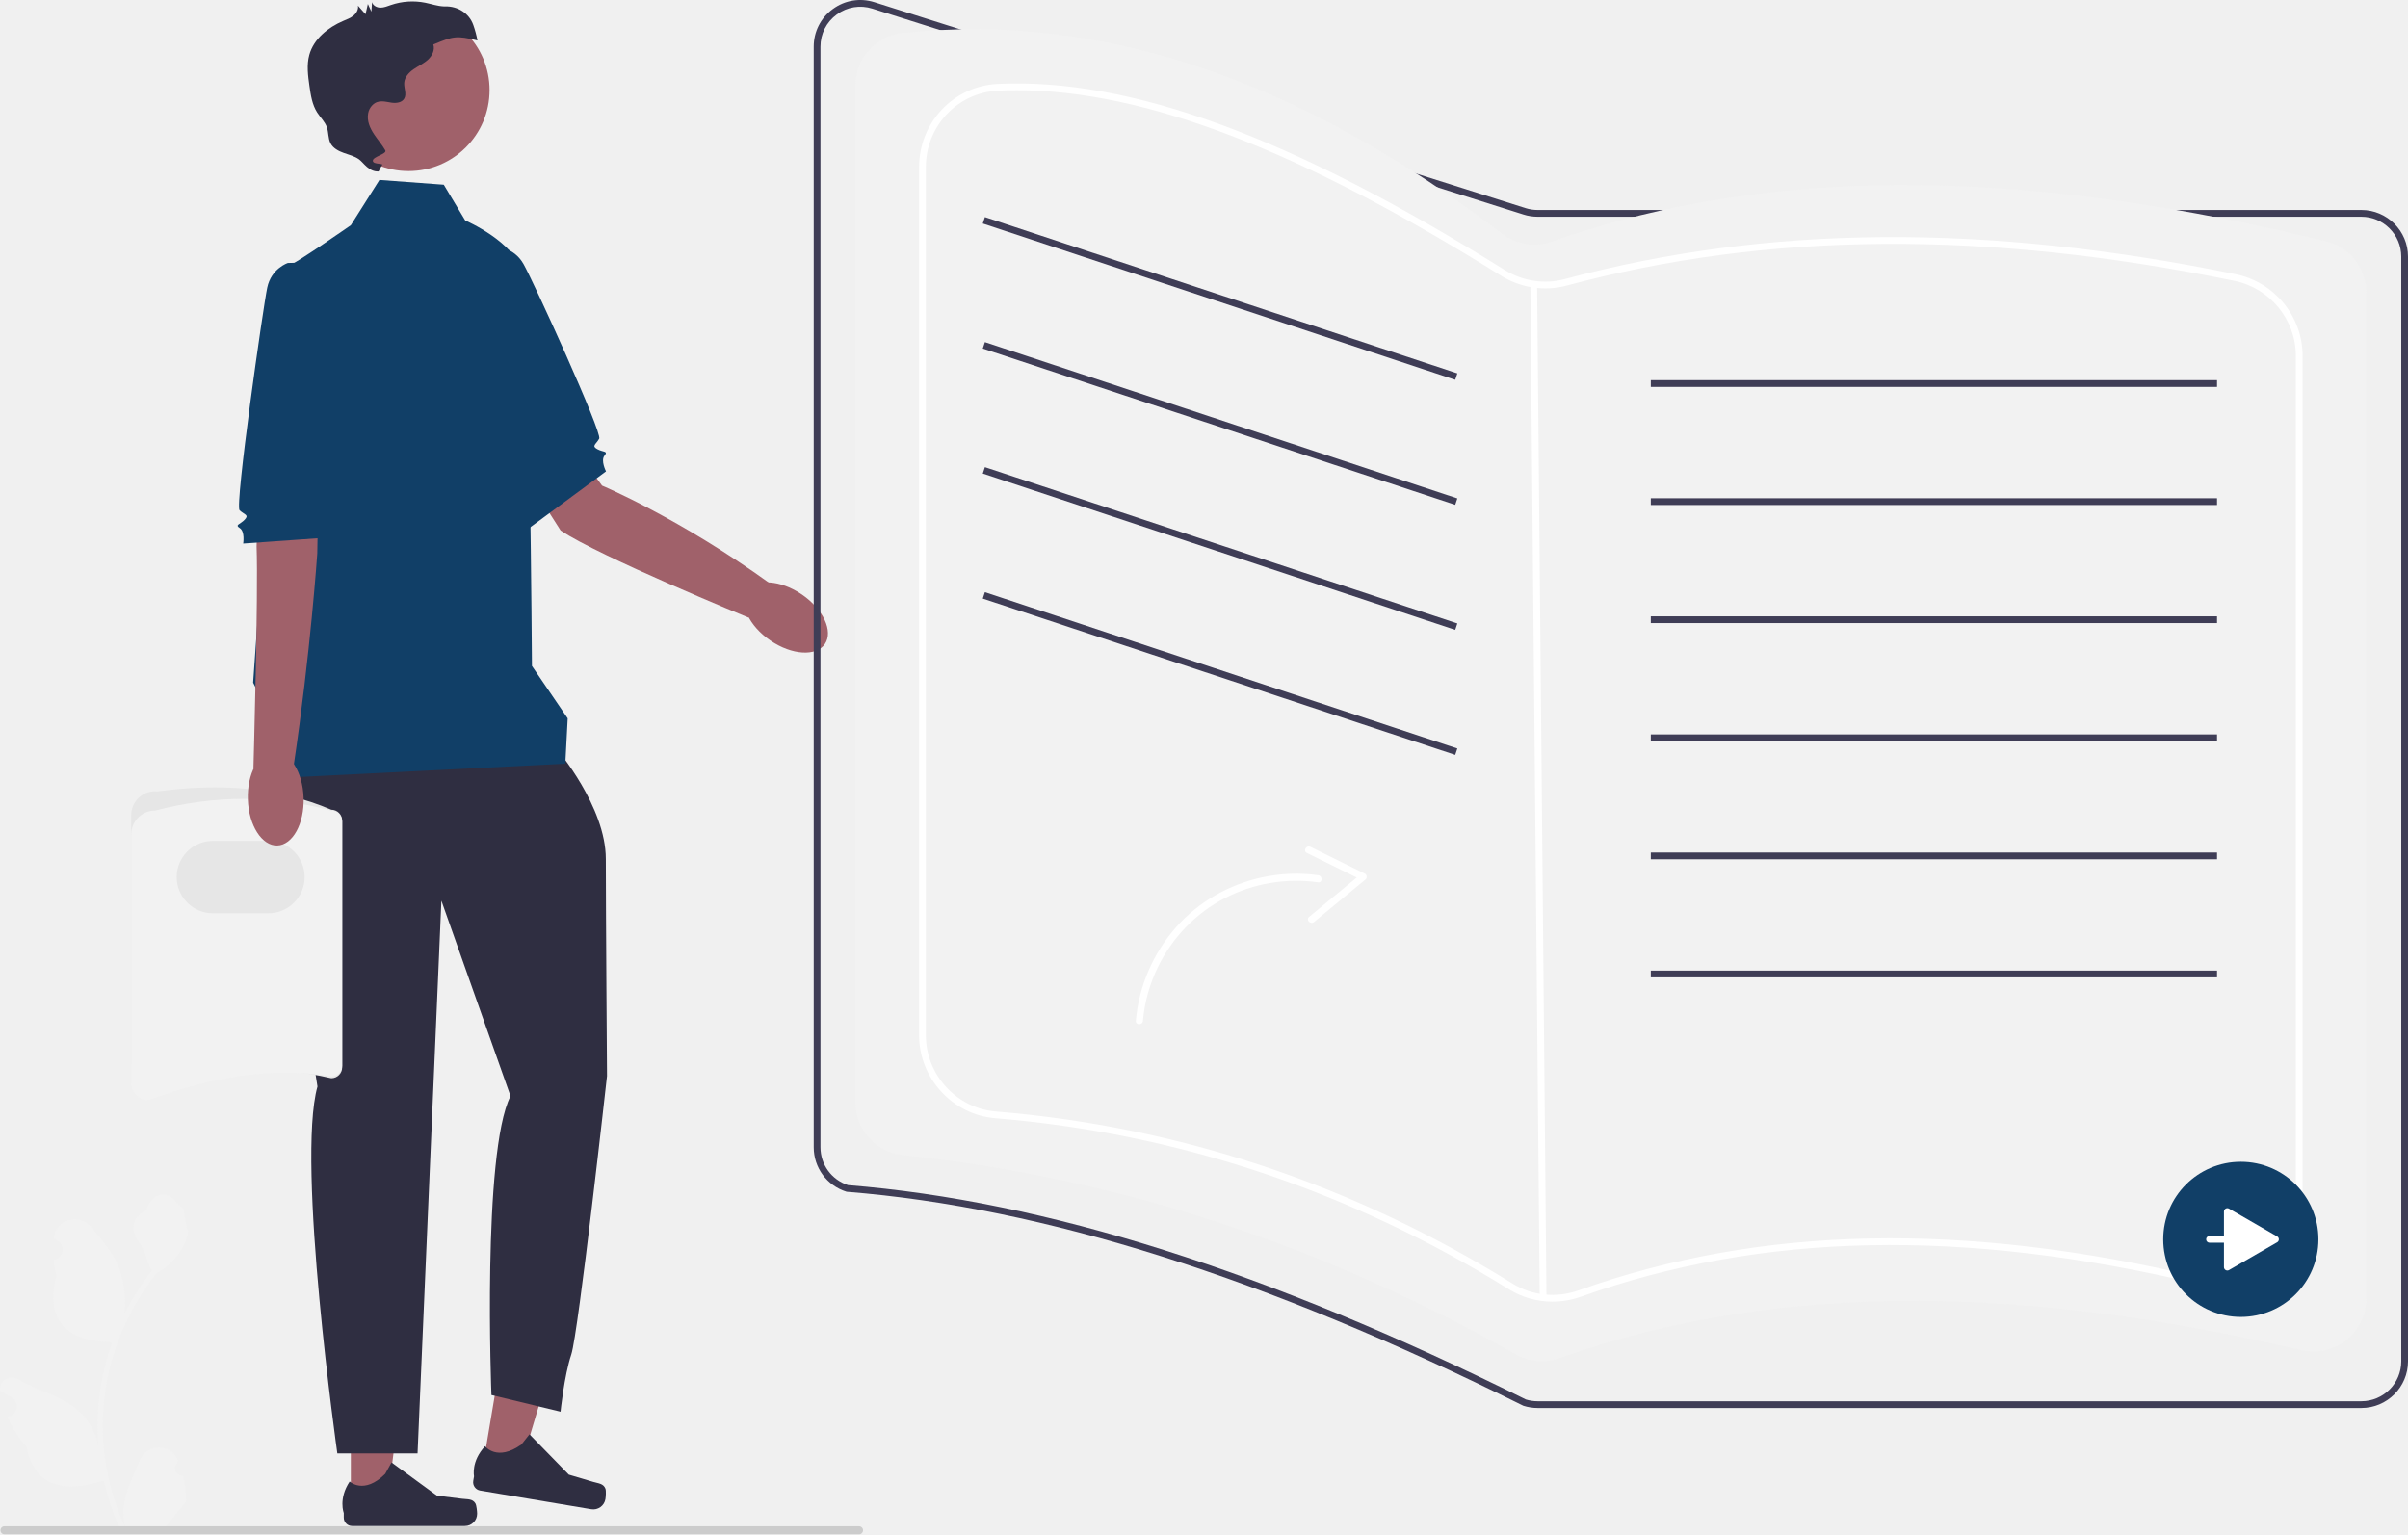
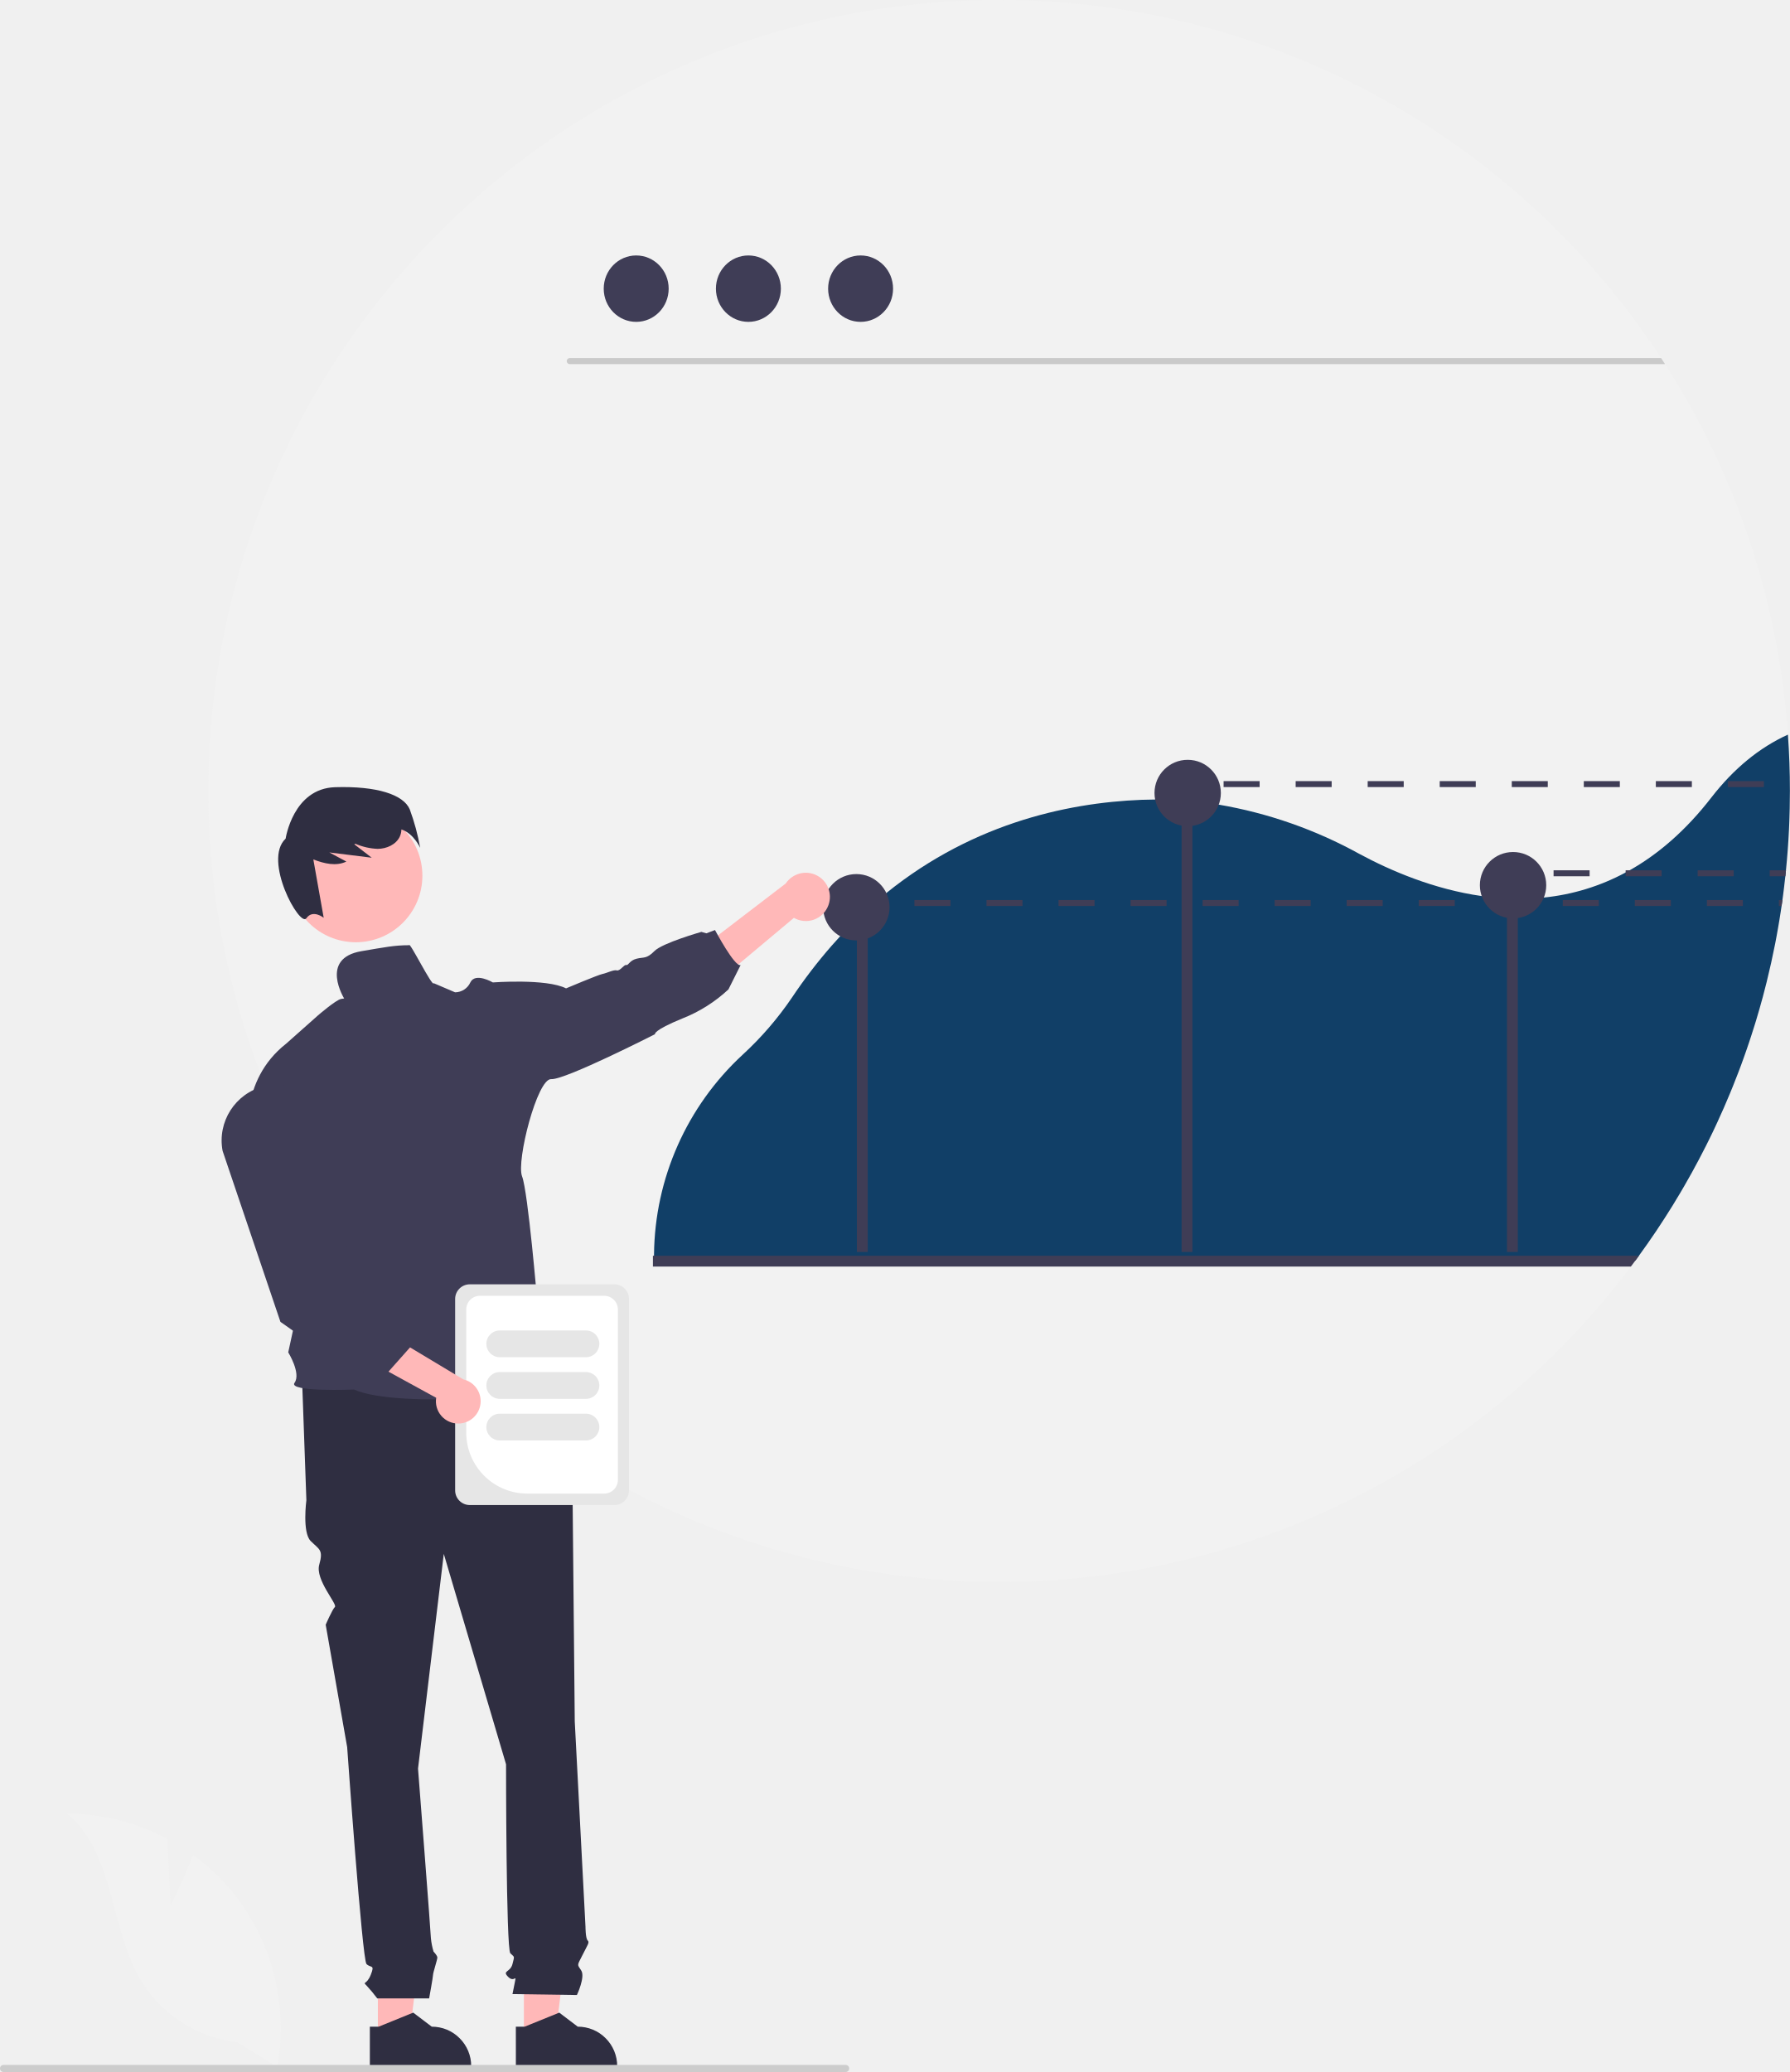
- <svg xmlns="http://www.w3.org/2000/svg" width="713.742" height="454.878" viewBox="0 0 713.742 454.878">
-   <path d="M151.455,107.121l26.994,36.849s23.015,9.678,49.913,29.109l-6.439,10.051s-44.397-18.18-55.759-25.861l-20.747-32.525,6.038-17.623Z" fill="#a0616a" />
-   <ellipse cx="233.007" cy="183.071" rx="8.267" ry="13.924" transform="translate(-49.60553 272.1628) rotate(-55.65347)" fill="#a0616a" />
-   <path d="M138.261,75.664l8.834-2.506s5.142,.01,8.043,5.061c2.901,5.051,23.441,50.085,22.468,51.829-.974,1.745-2.333,2.13-.588,3.104,1.745,.974,3.342,.48,2.153,1.939s.454,4.664,.454,4.664l-22.66,16.719-18.703-80.809Z" fill="#113f67" />
-   <polygon points="103.988 445.968 114.765 445.967 119.892 404.397 103.986 404.398 103.988 445.968" fill="#a0616a" />
-   <path d="M140.912,445.724h0c.336,.565,.513,2.389,.513,3.046h0c0,2.02-1.638,3.658-3.658,3.658h-33.376c-1.378,0-2.495-1.117-2.495-2.495v-1.39s-1.651-4.176,1.748-9.324c0,0,4.225,4.031,10.538-2.282l1.862-3.373,13.476,9.855,7.469,.919c1.634,.201,3.083-.031,3.924,1.385Z" fill="#2f2e41" />
-   <polygon points="142.995 435.466 153.623 437.25 165.566 397.104 149.88 394.47 142.995 435.466" fill="#a0616a" />
-   <path d="M179.449,441.342h0c.237,.613,.11,2.441,.001,3.089h0c-.335,1.992-2.221,3.336-4.213,3.001l-32.915-5.53c-1.359-.228-2.276-1.515-2.047-2.874l.23-1.37s-.936-4.392,3.269-8.905c0,0,3.499,4.675,10.77-.505l2.395-3.017,11.657,11.952,7.214,2.144c1.578,.469,3.046,.48,3.64,2.015Z" fill="#2f2e41" />
-   <path d="M165.087,222.162s14.48,16.952,14.48,32.492,.353,64.355,.353,64.355c0,0-8.476,76.207-10.595,82.564-2.119,6.357-3.179,16.952-3.179,16.952l-20.484-4.944s-2.825-71.693,5.651-88.645l-20.484-57.92-7.063,163.87h-23.779s-12.244-86.173-5.887-108.776c0,0-14.127-86.173-10.595-91.118,3.532-4.944,81.582-8.829,81.582-8.829Z" fill="#2f2e41" />
-   <path d="M112.465,53.348l19.071,1.413,6.357,10.595s14.833,6.357,16.952,15.539c2.119,9.182,2.825,116.546,2.825,116.546l10.595,15.539-.706,13.42-84.76,4.238v-12.903l-7.77-15.35s8.476-122.903,10.595-123.609c2.119-.706,18.365-12.008,18.365-12.008l8.476-13.42Z" fill="#113f67" />
-   <circle cx="121.096" cy="26.704" r="24.015" fill="#a0616a" />
-   <path d="M140.279,7.387c-1.222-3.466-4.612-5.568-8.286-5.486-.156,.003-.311,.002-.465-.004-1.85-.076-3.626-.708-5.44-1.078-3.381-.691-6.947-.46-10.21,.662-1.014,.349-2.03,.787-3.103,.788-1.073,0-2.241-.588-2.503-1.628-.062,.942-.124,1.884-.186,2.826-.349-.762-.698-1.525-1.047-2.287l-.699,3.04-2.24-2.541c.2,1.12-.453,2.249-1.337,2.965-.884,.716-1.976,1.112-3.022,1.558-4.517,1.925-8.758,5.334-10.06,10.069-.822,2.991-.392,6.166,.044,9.237,.385,2.715,.804,5.524,2.28,7.836,.946,1.482,2.31,2.729,2.886,4.39,.537,1.548,.334,3.321,1.098,4.771,.767,1.456,2.351,2.28,3.901,2.833,1.55,.553,3.198,.945,4.533,1.908,1.335,.963,2.884,3.737,5.793,3.588l.939-1.764c.966-.787-2.608-.163-2.645-1.408-.037-1.245,4.3-2.014,3.685-3.098-.943-1.661-2.218-3.107-3.28-4.695-1.242-1.857-2.219-4.026-1.791-6.292,.167-.882,.579-1.714,1.208-2.355,1.812-1.846,3.832-1.035,5.795-.771,1.353,.182,2.969-.028,3.672-1.199,.822-1.37-.094-3.112,.018-4.705,.119-1.688,1.398-3.073,2.79-4.035,1.392-.963,2.973-1.664,4.225-2.802,1.252-1.139,2.144-2.917,1.598-4.519,5.936-2.471,6.845-2.705,13.096-1.198-.298-1.563-.715-3.103-1.244-4.604Z" fill="#2f2e41" />
-   <g>
-     <path d="M38.894,314.543v-72.895c0-1.999,.852-3.913,2.338-5.25,1.486-1.337,3.478-1.984,5.467-1.775,18.422-2.478,35.773-1.3,51.498,5.43,1.781,0,3.23,1.449,3.23,3.23v73.15c0,1.781-1.449,3.23-3.23,3.23-17.309-4.06-35.566-3.003-54.183,0-2.823,0-5.12-2.297-5.12-5.12Z" fill="#e6e6e6" />
-     <path d="M38.894,321.032v-73.666c0-3.895,3.169-7.064,7.064-7.064,17.616-4.609,35.029-4.617,52.238,0,1.781,0,3.23,1.449,3.23,3.23v72.401c0,1.778-1.445,3.226-3.222,3.23-16.968-2.952-35.145-.077-54.191,6.988-2.823,0-5.12-2.297-5.12-5.12Z" fill="#f2f2f2" />
-     <path d="M79.572,270.745h-16.473c-5.916,0-10.729-4.812-10.729-10.729s4.813-10.729,10.729-10.729h16.473c5.917,0,10.729,4.813,10.729,10.729s-4.813,10.729-10.729,10.729Z" fill="#e6e6e6" />
-   </g>
-   <path d="M94.67,126.057l-.63,38.032s-2.012,29.64-7.01,62.996l-11.912,.76s1.466-52.081,.932-65.785l.842-30.438,17.778-5.565Z" fill="#a0616a" />
-   <ellipse cx="81.726" cy="236.743" rx="8.267" ry="13.924" transform="translate(-7.99527 2.91297) rotate(-1.94678)" fill="#a0616a" />
-   <path d="M94.485,77.637l-9.176,.334s-4.89,1.592-6.096,7.29c-1.206,5.698-9.66,64.671-8.197,66.031,1.463,1.36,2.875,1.309,1.515,2.772-1.36,1.463-3.032,1.485-1.452,2.507,1.58,1.022,1.003,4.577,1.003,4.577l25.38-1.798-2.976-81.714Z" fill="#113f67" />
-   <path d="M699.916,417.428h-244.152c-1.417,0-2.819-.217-4.169-.644l-.144-.058c-76.45-37.994-141.996-58.73-200.383-63.396l-.222-.044c-5.776-1.827-9.656-7.125-9.656-13.183V13.838c0-4.455,2.062-8.521,5.655-11.153,3.594-2.633,8.091-3.372,12.341-2.029l193.012,61.05c1.156,.366,2.356,.551,3.566,.551h244.152c7.624,0,13.826,6.203,13.826,13.826V403.602c0,7.624-6.202,13.826-13.826,13.826Zm-247.646-2.527c1.133,.35,2.308,.527,3.494,.527h244.152c6.521,0,11.826-5.305,11.826-11.826V76.083c0-6.521-5.305-11.826-11.826-11.826h-244.152c-1.416,0-2.818-.216-4.169-.644L258.582,2.563c-3.634-1.15-7.481-.517-10.555,1.735-3.074,2.252-4.837,5.729-4.837,9.54V340.105c0,5.145,3.271,9.647,8.154,11.242,58.599,4.703,124.326,25.492,200.926,63.554Z" fill="#3f3d56" />
-   <path d="M462.284,402.612c66.57-23.557,140.836-20.853,219.732-2.349,9.904,2.323,19.4-5.135,19.4-15.308V86.842c0-7.239-4.935-13.569-11.968-15.289-83.229-20.353-160.969-24.097-229.479,.088-5.019,1.772-10.59,.812-14.825-2.412C387.413,25.282,328.329,3.248,267.48,9.79c-7.96,.856-13.964,7.64-13.964,15.646V326.801c0,8.069,6.105,14.816,14.131,15.651,65.494,6.812,125.676,27.456,181.645,59.07,3.963,2.238,8.701,2.609,12.992,1.091Z" fill="#f2f2f2" />
-   <path d="M460.146,385.895c-4.534,0-8.999-1.246-12.934-3.689-47.004-29.192-98.215-46.246-152.208-50.688-12.658-1.042-22.574-11.839-22.574-24.581V49.522c0-13.212,10.246-24.038,23.327-24.646,39.311-1.833,87.042,15.698,150.205,55.15,5.343,3.336,11.84,4.327,17.826,2.722,60.028-16.113,125.098-16.584,198.932-1.439,11.462,2.352,19.782,12.525,19.782,24.192v251.261c0,7.582-3.41,14.625-9.356,19.321-5.99,4.731-13.698,6.428-21.147,4.654-69.846-16.624-129.822-15.423-183.359,3.675h0c-2.78,.992-5.651,1.482-8.493,1.482ZM301.369,26.748c-1.861,0-3.696,.042-5.519,.127-12.011,.558-21.419,10.506-21.419,22.647V306.937c0,11.709,9.109,21.631,20.738,22.587,54.312,4.469,105.822,21.621,153.099,50.982,5.882,3.654,13.063,4.391,19.7,2.023l.336,.941-.336-.941c53.911-19.232,114.26-20.455,184.494-3.737,6.851,1.63,13.938,.072,19.445-4.278,5.463-4.315,8.596-10.785,8.596-17.752V105.501c0-10.721-7.647-20.071-18.185-22.233-73.521-15.082-138.291-14.62-198.011,1.412-6.522,1.749-13.593,.672-19.404-2.957-59.858-37.388-105.696-54.976-143.534-54.976Z" fill="#fff" />
-   <rect x="454.996" y="84.245" width="2" height="301.19" transform="translate(-2.15024 4.22302) rotate(-.52937)" fill="#fff" />
-   <rect x="360.63" y="14.733" width="2" height="147.5" transform="translate(164.0261 404.0115) rotate(-71.69155)" fill="#3f3d56" />
-   <rect x="360.63" y="51.801" width="2" height="147.5" transform="translate(128.8346 429.4351) rotate(-71.69155)" fill="#3f3d56" />
-   <rect x="360.63" y="88.869" width="2" height="147.5" transform="translate(93.6436 454.8584) rotate(-71.69155)" fill="#3f3d56" />
-   <rect x="360.63" y="125.936" width="2" height="147.5" transform="translate(58.4526 480.2817) rotate(-71.69155)" fill="#3f3d56" />
-   <rect x="489.307" y="112.71" width="167.833" height="2" fill="#3f3d56" />
-   <rect x="489.307" y="147.718" width="167.833" height="2" fill="#3f3d56" />
-   <rect x="489.307" y="182.726" width="167.833" height="2" fill="#3f3d56" />
-   <rect x="489.307" y="217.735" width="167.833" height="2" fill="#3f3d56" />
-   <rect x="489.307" y="252.743" width="167.833" height="2" fill="#3f3d56" />
-   <rect x="489.307" y="287.751" width="167.833" height="2" fill="#3f3d56" />
-   <path d="M54.259,437.545c-2.066,.129-3.208-2.437-1.645-3.933l.155-.618c-.02-.05-.041-.099-.062-.148-2.089-4.982-9.17-4.947-11.241,.042-1.839,4.428-4.179,8.864-4.756,13.546-.258,2.067-.142,4.172,.316,6.2-4.308-9.411-6.575-19.687-6.575-30.021,0-2.597,.142-5.193,.433-7.783,.239-2.119,.568-4.224,.995-6.31,2.306-11.277,7.299-22.018,14.5-30.99,3.462-1.892,6.349-4.851,8.093-8.397,.626-1.279,1.117-2.655,1.35-4.056-.394,.052-1.486-5.949-1.188-6.317-.549-.833-1.532-1.247-2.131-2.06-2.982-4.043-7.091-3.337-9.236,2.157-4.582,2.313-4.627,6.148-1.815,9.837,1.789,2.347,2.035,5.522,3.604,8.035-.162,.207-.329,.407-.491,.614-2.961,3.798-5.522,7.88-7.681,12.169,.61-4.766-.291-10.508-1.826-14.21-1.748-4.217-5.025-7.769-7.91-11.415-3.466-4.379-10.573-2.468-11.184,3.083-.006,.054-.012,.107-.017,.161,.429,.242,.848,.499,1.259,.77,2.339,1.547,1.531,5.174-1.241,5.602l-.063,.01c.155,1.544,.42,3.074,.807,4.579-3.702,14.316,4.29,19.53,15.701,19.764,.252,.129,.497,.258,.749,.381-1.156,3.255-2.08,6.594-2.764,9.979-.614,2.99-1.04,6.013-1.279,9.049-.297,3.83-.271,7.68,.052,11.503l-.019-.136c-.82-4.211-3.107-8.145-6.427-10.87-4.946-4.063-11.933-5.559-17.268-8.824-2.568-1.572-5.859,.459-5.411,3.437l.022,.143c.794,.323,1.569,.698,2.319,1.117,.429,.242,.848,.499,1.259,.77,2.339,1.547,1.531,5.174-1.241,5.602l-.063,.01c-.045,.006-.084,.013-.129,.019,1.363,3.236,3.262,6.239,5.639,8.829,2.315,12.497,12.256,13.683,22.89,10.044h.006c1.163,5.064,2.861,10.011,5.044,14.726h18.02c.065-.2,.123-.407,.181-.607-1.666,.103-3.346,.006-4.986-.297,1.337-1.641,2.674-3.294,4.011-4.935,.032-.032,.058-.065,.084-.097,.678-.84,1.363-1.673,2.041-2.512l0-.001c.042-2.578-.267-5.147-.879-7.64l-.001-0Z" fill="#f2f2f2" />
-   <path d="M255.81,453.688c0,.66-.53,1.19-1.19,1.19H1.33c-.66,0-1.19-.53-1.19-1.19,0-.66,.53-1.19,1.19-1.19H254.62c.66,0,1.19,.53,1.19,1.19Z" fill="#ccc" />
-   <g>
-     <circle cx="664.19" cy="367.428" r="23" fill="#113f67" />
-     <path d="M674.961,366.562l-14.271-8.24c-.667-.385-1.5,.096-1.5,.866v7.24h-4.281c-.552,0-1,.448-1,1,0,.552,.448,1,1,1h4.281v7.24c0,.77,.833,1.251,1.5,.866l14.271-8.24c.667-.385,.667-1.347,0-1.732Z" fill="#fff" />
-   </g>
-   <g>
-     <path d="M336.668,302.595c.896-10.25,5.151-20.041,11.962-27.747,6.634-7.506,15.703-12.655,25.482-14.753,5.459-1.171,11.114-1.399,16.642-.611,1.323,.189,1.288,2.29-.049,2.099-9.409-1.342-19.134,.298-27.588,4.642-8.666,4.453-15.602,11.696-19.886,20.43-2.45,4.995-3.979,10.446-4.463,15.988-.117,1.341-2.217,1.3-2.099-.049h0Z" fill="#fff" />
-     <path d="M388.426,251.057l16.162,7.974c.588,.29,.684,1.247,.185,1.66l-15.3,12.648c-1.036,.856-2.493-.656-1.449-1.519l15.3-12.648,.185,1.66-16.162-7.974c-1.214-.599-.124-2.396,1.08-1.802h0Z" fill="#fff" />
-   </g>
+ <svg xmlns="http://www.w3.org/2000/svg" data-name="Layer 1" width="602.107" height="696.919" viewBox="0 0 602.107 696.919">
+   <path d="M901.053,367.541q0,2.97-.07,5.93c-.02,1.29-.06,2.58-.11,3.87-.01.37-.02.73-.04,1.1q-.045,1.065-.09,2.1-.33,6.915-1.02,13.73c-.02.22-.04.44-.06.65-.05.45-.09.9-.15,1.35-.14,1.35-.29,2.7-.46,4.03-.11.9-.22,1.79-.34,2.69-.06.43-.12.86-.17,1.28-.07.47-.13.93-.2,1.39-.03.2-.06.4-.09.61-.1.68-.2,1.37-.31,2.05-.13.89-.27,1.77-.42,2.66q-.21,1.32-.45,2.64c-.15.88-.31,1.76-.47,2.64-.16.89-.33,1.77-.5,2.65q-1.29,6.54-2.88,12.97-.63,2.505-1.29,5-1.095,4.05-2.31,8.06c-.23.74-.46,1.48-.69,2.21-.26.84-.53,1.68-.8,2.51-.27.84-.54,1.67-.82,2.5-.28.83-.56,1.66-.85,2.49-.28.82-.57,1.65-.87,2.47-.29.83-.59,1.65-.89,2.47-.31.82-.61,1.64-.92,2.45q-.93,2.46-1.91,4.87c-.32.81-.65,1.62-.99,2.42q-1.995,4.83-4.18,9.55c-.32.7-.64,1.4-.97,2.09-.22.46-.43.91-.65,1.37-.37.76-.73,1.51-1.1,2.26-.37.76-.75,1.53-1.14,2.3q-1.155,2.28-2.35,4.55c-.79,1.51-1.6,3.02-2.43,4.51s-1.67,2.98-2.52,4.45c-.43.74-.86,1.48-1.29,2.21q-2.595,4.395-5.36,8.69-2.745,4.275-5.67,8.45c-.97,1.39-1.96,2.78-2.96,4.15-.4.55-.8,1.09-1.2,1.63-.49.68-1,1.35-1.51,2.02a265.809,265.809,0,0,1-382.97,44.18q-4.38-3.66-8.6-7.5a267.376,267.376,0,0,1-46.71-55.98c-1.61-2.59-3.19-5.21-4.71-7.85a264.766,264.766,0,0,1-35.51-132.87c0-146.91,119.09-266,266-266a265.777,265.777,0,0,1,222.68,120.44c.44.67.88,1.35,1.32,2.03a264.422,264.422,0,0,1,41.33,124.62Q901.058,357.991,901.053,367.541Z" transform="translate(-298.9467 -101.5407)" fill="#f2f2f2" />
+   <path d="M859.053,224.011h-368.45a1.015,1.015,0,0,1,0-2.03h367.13C858.173,222.651,858.613,223.331,859.053,224.011Z" transform="translate(-298.9467 -101.5407)" fill="#cacaca" />
+   <ellipse cx="214.01" cy="97.09" rx="10.925" ry="11.169" fill="#3f3d56" />
+   <ellipse cx="251.753" cy="97.09" rx="10.925" ry="11.169" fill="#3f3d56" />
+   <ellipse cx="289.495" cy="97.09" rx="10.925" ry="11.169" fill="#3f3d56" />
+   <path d="M900.383,348.631c-9.61,4.37-18.22,11.43-25.74,21.14-8.69,11.23-18,19.14-27.51,24.5-.45.25-.89.49-1.34.73a73.528,73.528,0,0,1-27.51,8.43,83.499,83.499,0,0,1-8.76.42c-1.22-.01-2.44-.04-3.65-.1-2.87-.14-5.71-.42-8.5-.82-16.02-2.28-30.51-8.44-41.24-14.23a150.088,150.088,0,0,0-47.21-16.52q-4.44-.735-8.86-1.15c-1.22-.12-2.43-.21-3.64-.29q-4.455-.3-8.9-.28c-1.52.01-3.03.04-4.55.1-25.54,1-58.85,8.28-88.72,33.71-.4.34-.79.68-1.19,1.02-.37.32-.74.65-1.11.98a149.143,149.143,0,0,0-13.34,13.47,169.09,169.09,0,0,0-13.2,17.25,110.056,110.056,0,0,1-16.64,19.3,92.677,92.677,0,0,0-29.82,67.12v.5c-.01.54-.01,1.09-.01,1.63h330.13c.4-.54.8-1.08,1.19-1.63,1-1.37,1.99-2.76,2.96-4.15q2.925-4.17,5.67-8.45,2.775-4.29,5.36-8.69c.43-.73.86-1.47,1.29-2.21.85-1.47,1.69-2.96,2.52-4.45s1.64-3,2.43-4.51q1.2-2.265,2.35-4.55c.39-.77.77-1.54,1.14-2.3.37-.75.73-1.5,1.1-2.26.22-.46.43-.91.65-1.37.33-.69.65-1.39.97-2.09q2.19-4.725,4.18-9.55c.34-.8.67-1.61.99-2.42q.975-2.415,1.91-4.87c.31-.81.61-1.63.92-2.45.3-.82.6-1.64.89-2.47.3-.82.59-1.65.87-2.47.29-.83.57-1.66.85-2.49.28-.83.55-1.66.82-2.5.27-.83.54-1.67.8-2.51.23-.73.46-1.47.69-2.21q1.215-4.005,2.31-8.06.66-2.49,1.29-5,1.59-6.42,2.88-12.97c.17-.88.34-1.76.5-2.65.16-.88.32-1.76.47-2.64q.24-1.32.45-2.64c.15-.89.29-1.77.42-2.66.11-.68.21-1.37.31-2.05.03-.21.06-.41.09-.61.07-.47.13-.93.19-1.39.06-.43.12-.86.18-1.28.12-.9.23-1.79.34-2.69.17-1.33.32-2.68.46-4.03h.01c.04-.45.09-.9.14-1.35.02-.21.04-.43.06-.65q.69-6.81,1.02-13.73.045-1.035.09-2.1c.02-.37.03-.73.04-1.1.05-1.29.09-2.58.11-3.87q.075-2.955.07-5.93Q901.053,358.001,900.383,348.631Z" transform="translate(-298.9467 -101.5407)" fill="#113f67" />
+   <rect x="288.244" y="314.155" width="3.648" height="106.939" fill="#3f3d56" />
+   <rect x="397.473" y="264.211" width="3.648" height="156.883" fill="#3f3d56" />
+   <rect x="506.927" y="297.047" width="3.648" height="124.047" fill="#3f3d56" />
+   <circle cx="399.522" cy="266.726" r="11.161" fill="#3f3d56" />
+   <circle cx="508.976" cy="297.737" r="11.161" fill="#3f3d56" />
+   <circle cx="288.069" cy="305.155" r="11.161" fill="#3f3d56" />
+   <path d="M850.263,523.911c-.4.55-.8,1.09-1.2,1.63-.49.68-1,1.35-1.51,2.02h-328.97v-3.65Z" transform="translate(-298.9467 -101.5407)" fill="#3f3d56" />
+   <polygon points="127.115 685.125 137.686 685.125 142.715 644.349 127.113 644.35 127.115 685.125" fill="#ffb8b8" />
+   <path d="M453.563,787.101a13.14,13.14,0,0,0-4.3-2.89,13.412,13.412,0,0,0-5.08-1l-6.23-4.72-.33.13-11.28,4.59h-2.98v13.7h34.09v-.43A13.16,13.16,0,0,0,453.563,787.101Z" transform="translate(-298.9467 -101.5407)" fill="#2f2e41" />
+   <polygon points="176.228 685.125 186.799 685.125 191.828 644.349 176.226 644.35 176.228 685.125" fill="#ffb8b8" />
+   <path d="M502.683,787.101a13.077,13.077,0,0,0-4.31-2.89,13.336,13.336,0,0,0-5.08-1l-6.22-4.72-.34.14-11.28,4.58h-2.98l.01,13.7h34.08v-.43A13.192,13.192,0,0,0,502.683,787.101Z" transform="translate(-298.9467 -101.5407)" fill="#2f2e41" />
+   <path d="M483.625,563.522,400.566,565.689l1.444,40.446s-1.444,10.834,1.444,13.723,4.333,2.889,2.889,7.945,6.187,13.313,5.26,14.24-3.094,5.983-3.094,5.983l7.222,41.168s5.056,71.503,6.5,72.947,2.889,0,1.444,3.611-2.889,2.167-1.444,3.611a53.192,53.192,0,0,1,3.611,4.333h17.462s1.317-7.222,1.317-7.945,1.444-5.056,1.444-5.778-1.277-1.999-1.277-1.999a23.761,23.761,0,0,1-.89-4.501c0-1.444-4.333-57.058-4.333-57.058l8.667-72.225,20.945,70.78s0,62.113,1.444,63.558,1.444.722.722,3.611-3.611,2.167-1.444,4.333,2.889-1.444,2.167,2.167l-.722,3.611,21.667.31s2.889-6.088,1.444-8.255-1.358-1.575.404-5.121,2.485-4.268,1.762-4.99-.722-4.564-.722-4.564l-3.611-69.106s-.722-72.947-.722-75.114a7.204,7.204,0,0,1,.6-3.249v-2.941l-2.767-10.421Z" transform="translate(-298.9467 -101.5407)" fill="#2f2e41" />
+   <path d="M577.621,405.998a8.065,8.065,0,0,1-11.61,4.261l-36.054,30.205-1.959-14.764,35.264-26.995a8.109,8.109,0,0,1,14.359,7.293Z" transform="translate(-298.9467 -101.5407)" fill="#ffb8b8" />
+   <circle cx="119.696" cy="294.534" r="22.39" fill="#ffb8b8" />
+   <path d="M436.794,373.792c-2.084-4.968-11.017-7.918-25.153-7.474s-16.611,17.301-16.611,17.301c-7.786,7.257,4.784,29.914,6.965,26.79,2.181-3.124,5.842-.171,5.842-.171l-3.489-19.627c3.685,1.418,7.648,2.369,11.114.718l-5.743-3.071,14.278,1.777-5.888-4.53c.143-.047.285-.096.428-.144a20.924,20.924,0,0,0,7.46,1.694c3.002-.022,6.192-1.429,7.45-4.155a6.139,6.139,0,0,0,.533-2.376c4.139,1.344,6.313,6.193,6.313,6.193A76.403,76.403,0,0,0,436.794,373.792Z" transform="translate(-298.9467 -101.5407)" fill="#2f2e41" />
+   <path d="M436.565,419.465c-5,0-8.22.69-16,2-14.36,2.42-5.76,16.065-5.76,16.065s.65-.33-1.11,0-7.76,5.52-7.76,5.52l-10.73,9.53c-16.17,12.69-12.55,32.49-12.55,32.49l23.58,23.73-10.33,47.61s4.39,7.07,2.12,10.24,20,2.26,20,2.26c15.37,6.85,69.52,1.06,69.52,1.06-.75-1.96-8-17.15-8-17.15,3.15-5.44.15-13.3.15-13.3s-3.13-37.18-5.13-42.32,5.12-32.99,9.8-32.69,34.91-15.12,34.91-15.12-.76-1.21,9.22-5.29a48.911,48.911,0,0,0,15.49-9.77l4.1-8.19c-1.97.76-8.62-11.78-8.62-11.78l-2.9,1.105-1.68-.485s-13.11,3.73-15.79,6.45-3.58,1.96-6,2.57-2.72,2.31-3.48,2.12-2.11,2.11-3.17,1.81-3.33.91-4.84,1.21-12.24,4.84-12.24,4.84c-6.64-3.36-24.64-2-24.64-2s-5.89-3.47-7.56,0a5.69,5.69,0,0,1-5.13,3.33l-7.18-3.07C444.438,433.763,436.606,417.887,436.565,419.465Z" transform="translate(-298.9467 -101.5407)" fill="#3f3d56" />
+   <path d="M356.278,742.531l-.998-22.434a72.455,72.455,0,0,0-33.796-8.555c16.231,13.27,14.203,38.851,25.208,56.697a43.582,43.582,0,0,0,31.959,20.14l13.583,8.316A73.03,73.03,0,0,0,376.842,737.516a70.543,70.543,0,0,0-12.964-12.046C360.624,734.048,356.278,742.531,356.278,742.531Z" transform="translate(-298.9467 -101.5407)" fill="#f2f2f2" />
+   <path d="M298.947,797.269a1.186,1.186,0,0,0,1.19,1.19h283.29a1.19,1.19,0,1,0,0-2.38h-283.29A1.187,1.187,0,0,0,298.947,797.269Z" transform="translate(-298.9467 -101.5407)" fill="#ccc" />
+   <rect x="289.494" y="302.729" width="6" height="2" fill="#3f3d56" />
+   <path d="M606.553,404.271v2h12.12v-2Zm24.24,0v2h12.11v-2Zm24.23,0v2h12.12v-2Zm24.23,0v2h12.12v-2Zm24.24,0v2h12.11v-2Zm24.23,0v2h12.12v-2Zm24.23,0v2h12.12v-2Zm24.24,0v2h12.11v-2Zm24.23,0v2h12.12v-2Zm24.23,0v2h12.12v-2Zm24.23,0v2h12.12v-2Zm24.24,0v2h12.11v-2Zm24.23,0v2h.9c.03-.21.06-.41.09-.61.07-.46.13-.92.2-1.39Z" transform="translate(-298.9467 -101.5407)" fill="#3f3d56" />
+   <rect x="393.494" y="262.729" width="6" height="2" fill="#3f3d56" />
+   <path d="M710.553,364.271v2h12.12v-2Zm24.24,0v2h12.11v-2Zm24.23,0v2h12.12v-2Zm24.23,0v2h12.12v-2Zm24.24,0v2h12.11v-2Zm24.23,0v2h12.12v-2Zm24.23,0v2h12.12v-2Zm24.24,0v2h12.11v-2Z" transform="translate(-298.9467 -101.5407)" fill="#3f3d56" />
+   <rect x="504.494" y="292.729" width="6" height="2" fill="#3f3d56" />
+   <path d="M821.553,394.271v2h12.12v-2Zm24.24,0v2h12.11v-2Zm24.23,0v2h12.12v-2Zm24.23,0v2h5.27c.04-.45.09-.9.14-1.35.02-.21.04-.43.06-.65Z" transform="translate(-298.9467 -101.5407)" fill="#3f3d56" />
+   <path d="M452.053,602.85V538.44a4.923,4.923,0,0,1,4.917-4.917h48.643a4.923,4.923,0,0,1,4.917,4.917v64.409a4.923,4.923,0,0,1-4.917,4.917H456.97A4.923,4.923,0,0,1,452.053,602.85Z" transform="translate(-298.9467 -101.5407)" fill="#e6e6e6" />
+   <path d="M455.785,583.395V541.987a4.61,4.61,0,0,1,4.605-4.605h41.805a4.61,4.61,0,0,1,4.605,4.605v57.316a4.61,4.61,0,0,1-4.605,4.605H476.297A20.536,20.536,0,0,1,455.785,583.395Z" transform="translate(-298.9467 -101.5407)" fill="#fff" />
+   <path d="M462.553,553.541a4.505,4.505,0,0,1,4.5-4.5h29a4.5,4.5,0,1,1,0,9h-29A4.505,4.505,0,0,1,462.553,553.541Z" transform="translate(-298.9467 -101.5407)" fill="#e6e6e6" />
+   <path d="M462.553,567.541a4.505,4.505,0,0,1,4.5-4.5h29a4.5,4.5,0,1,1,0,9h-29A4.505,4.505,0,0,1,462.553,567.541Z" transform="translate(-298.9467 -101.5407)" fill="#e6e6e6" />
+   <path d="M462.553,581.541a4.505,4.505,0,0,1,4.5-4.5h29a4.5,4.5,0,1,1,0,9h-29A4.505,4.505,0,0,1,462.553,581.541Z" transform="translate(-298.9467 -101.5407)" fill="#e6e6e6" />
+   <path d="M453.202,580.349a7.483,7.483,0,0,1-7.528-8.659l-41.53-22.739,12.155-6.574,38.486,23.114a7.524,7.524,0,0,1-1.582,14.858Z" transform="translate(-298.9467 -101.5407)" fill="#ffb8b8" />
+   <path d="M429.053,563.541l-14.727-2.616-5.273-4.384-3.546-1.806-12.223-8.579-.036-.108-19.421-57.41a18.804,18.804,0,0,1,13.915-21.737h0a18.784,18.784,0,0,1,23.168,15.86l6.25,49.203,10.361,10.7,4.533.878,1.043,4.881,3.957,6.119Z" transform="translate(-298.9467 -101.5407)" fill="#3f3d56" />
</svg>
